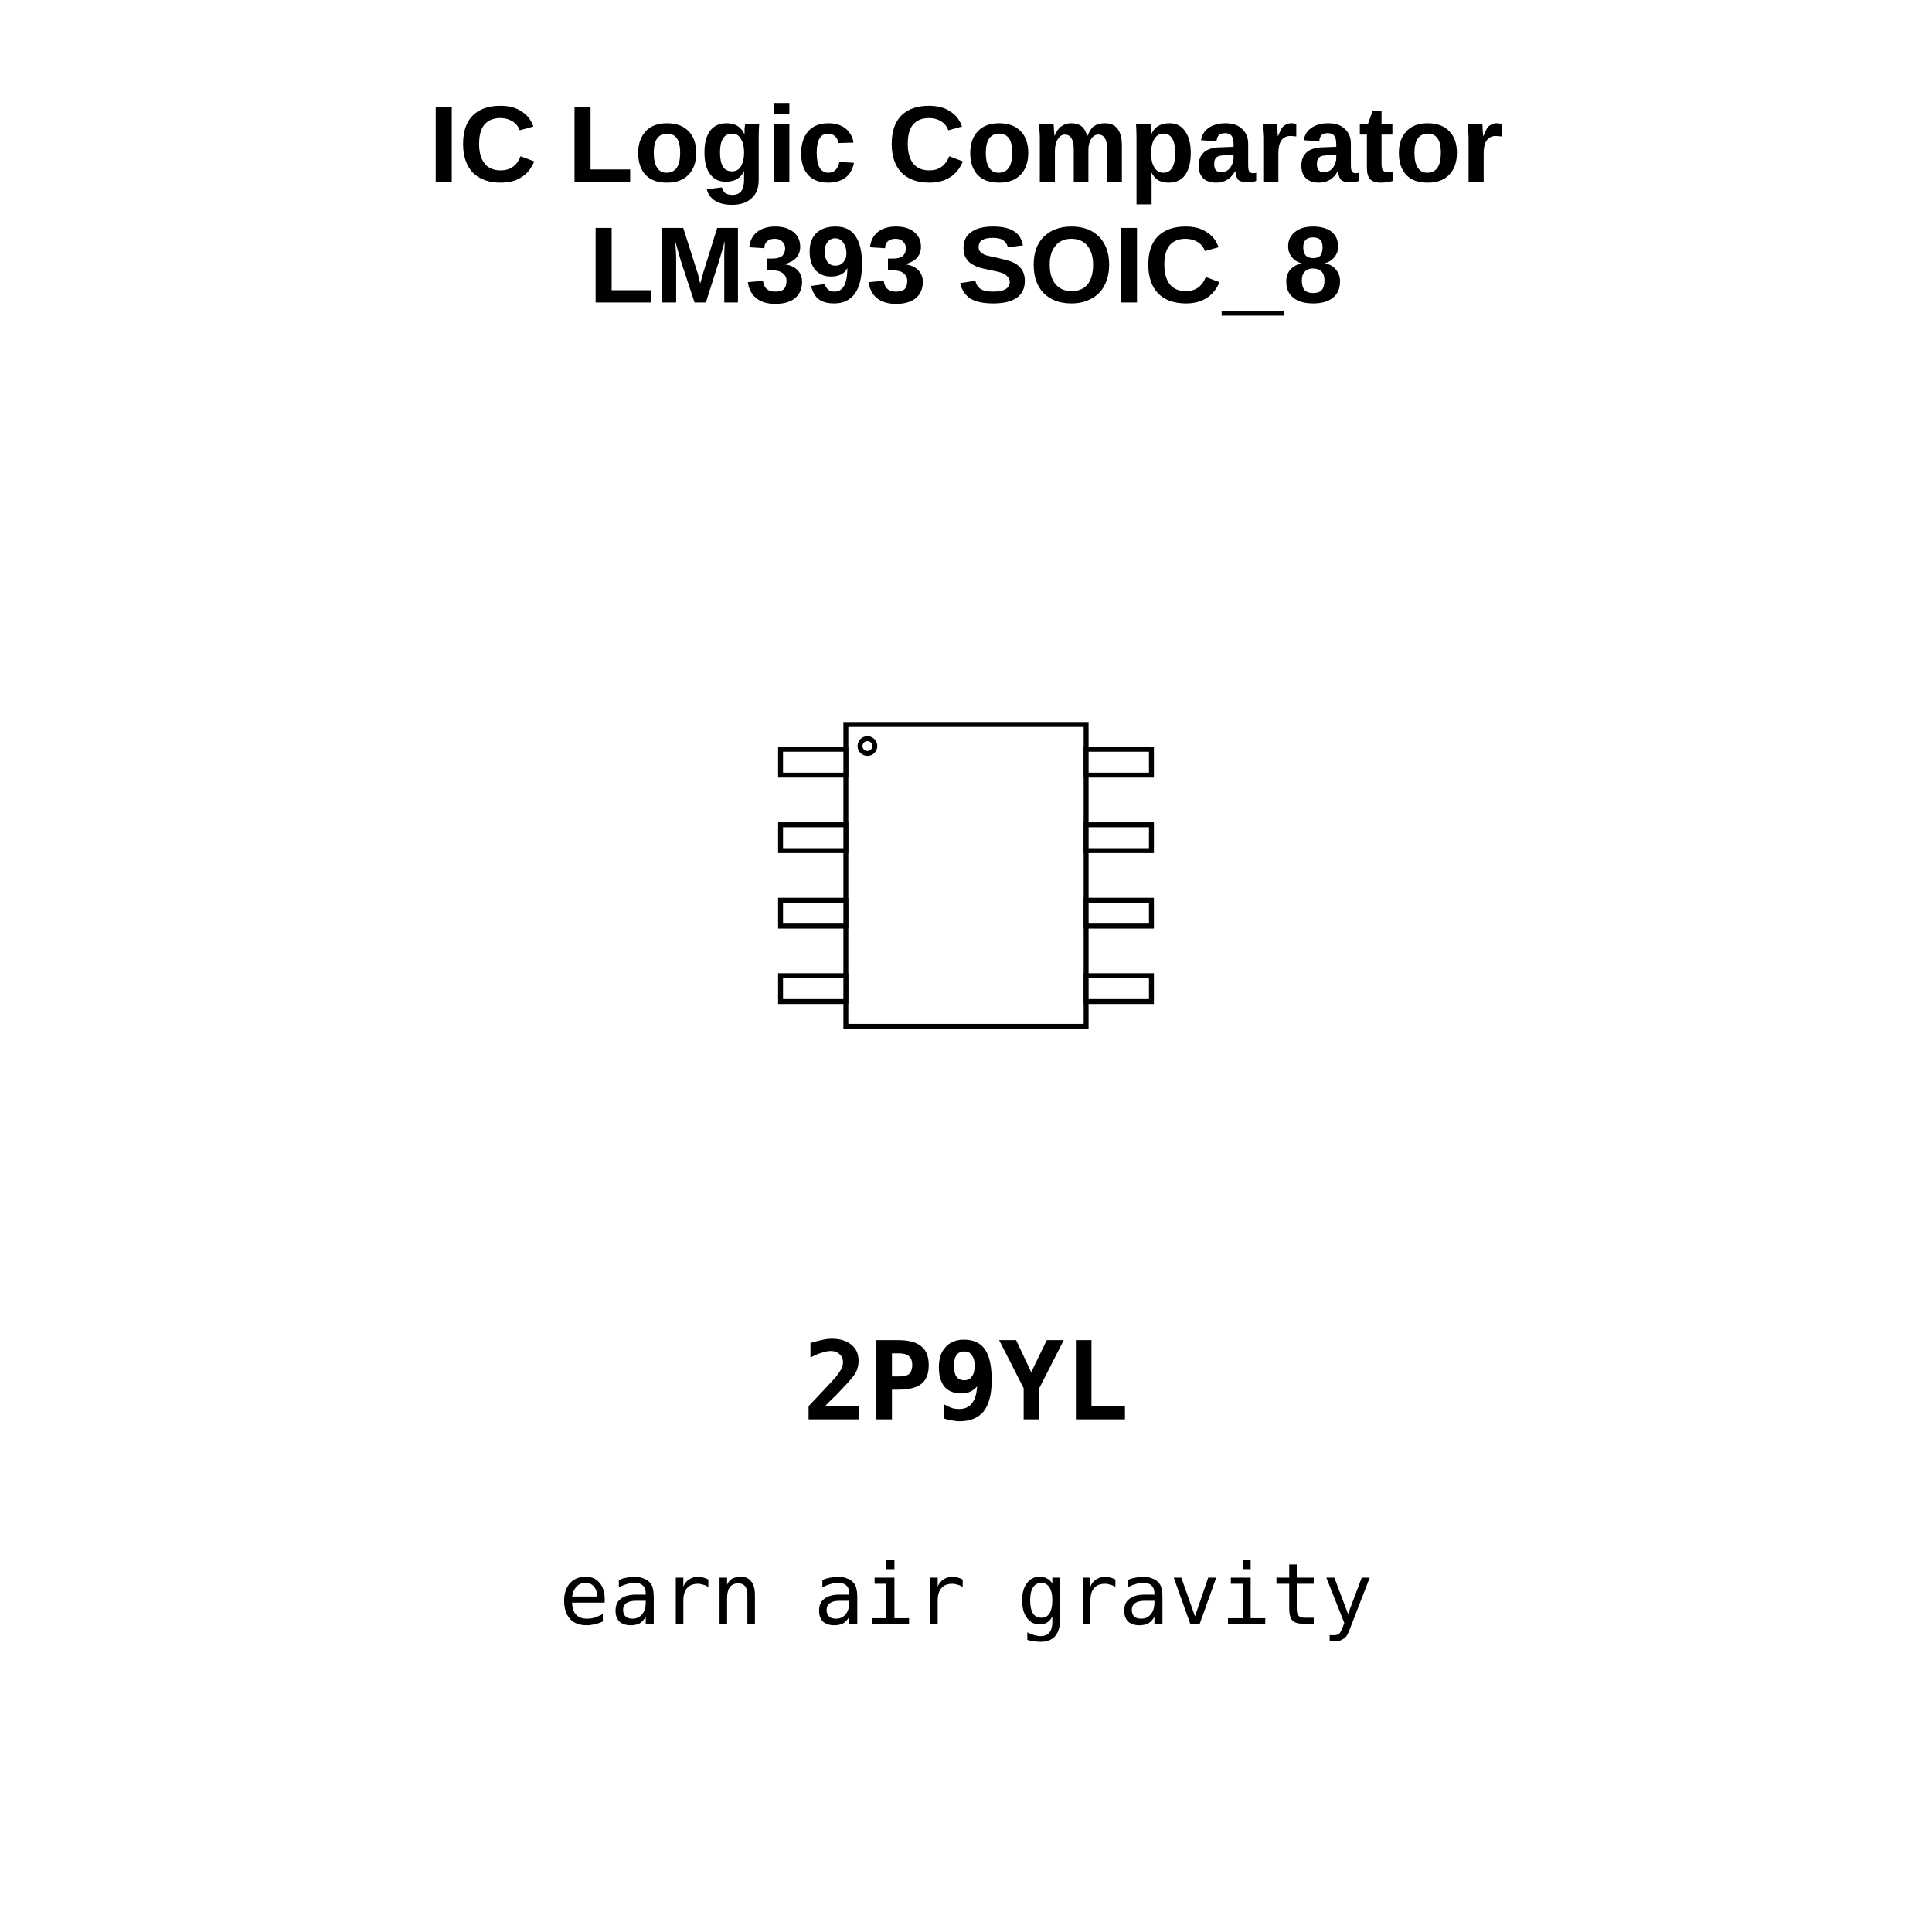
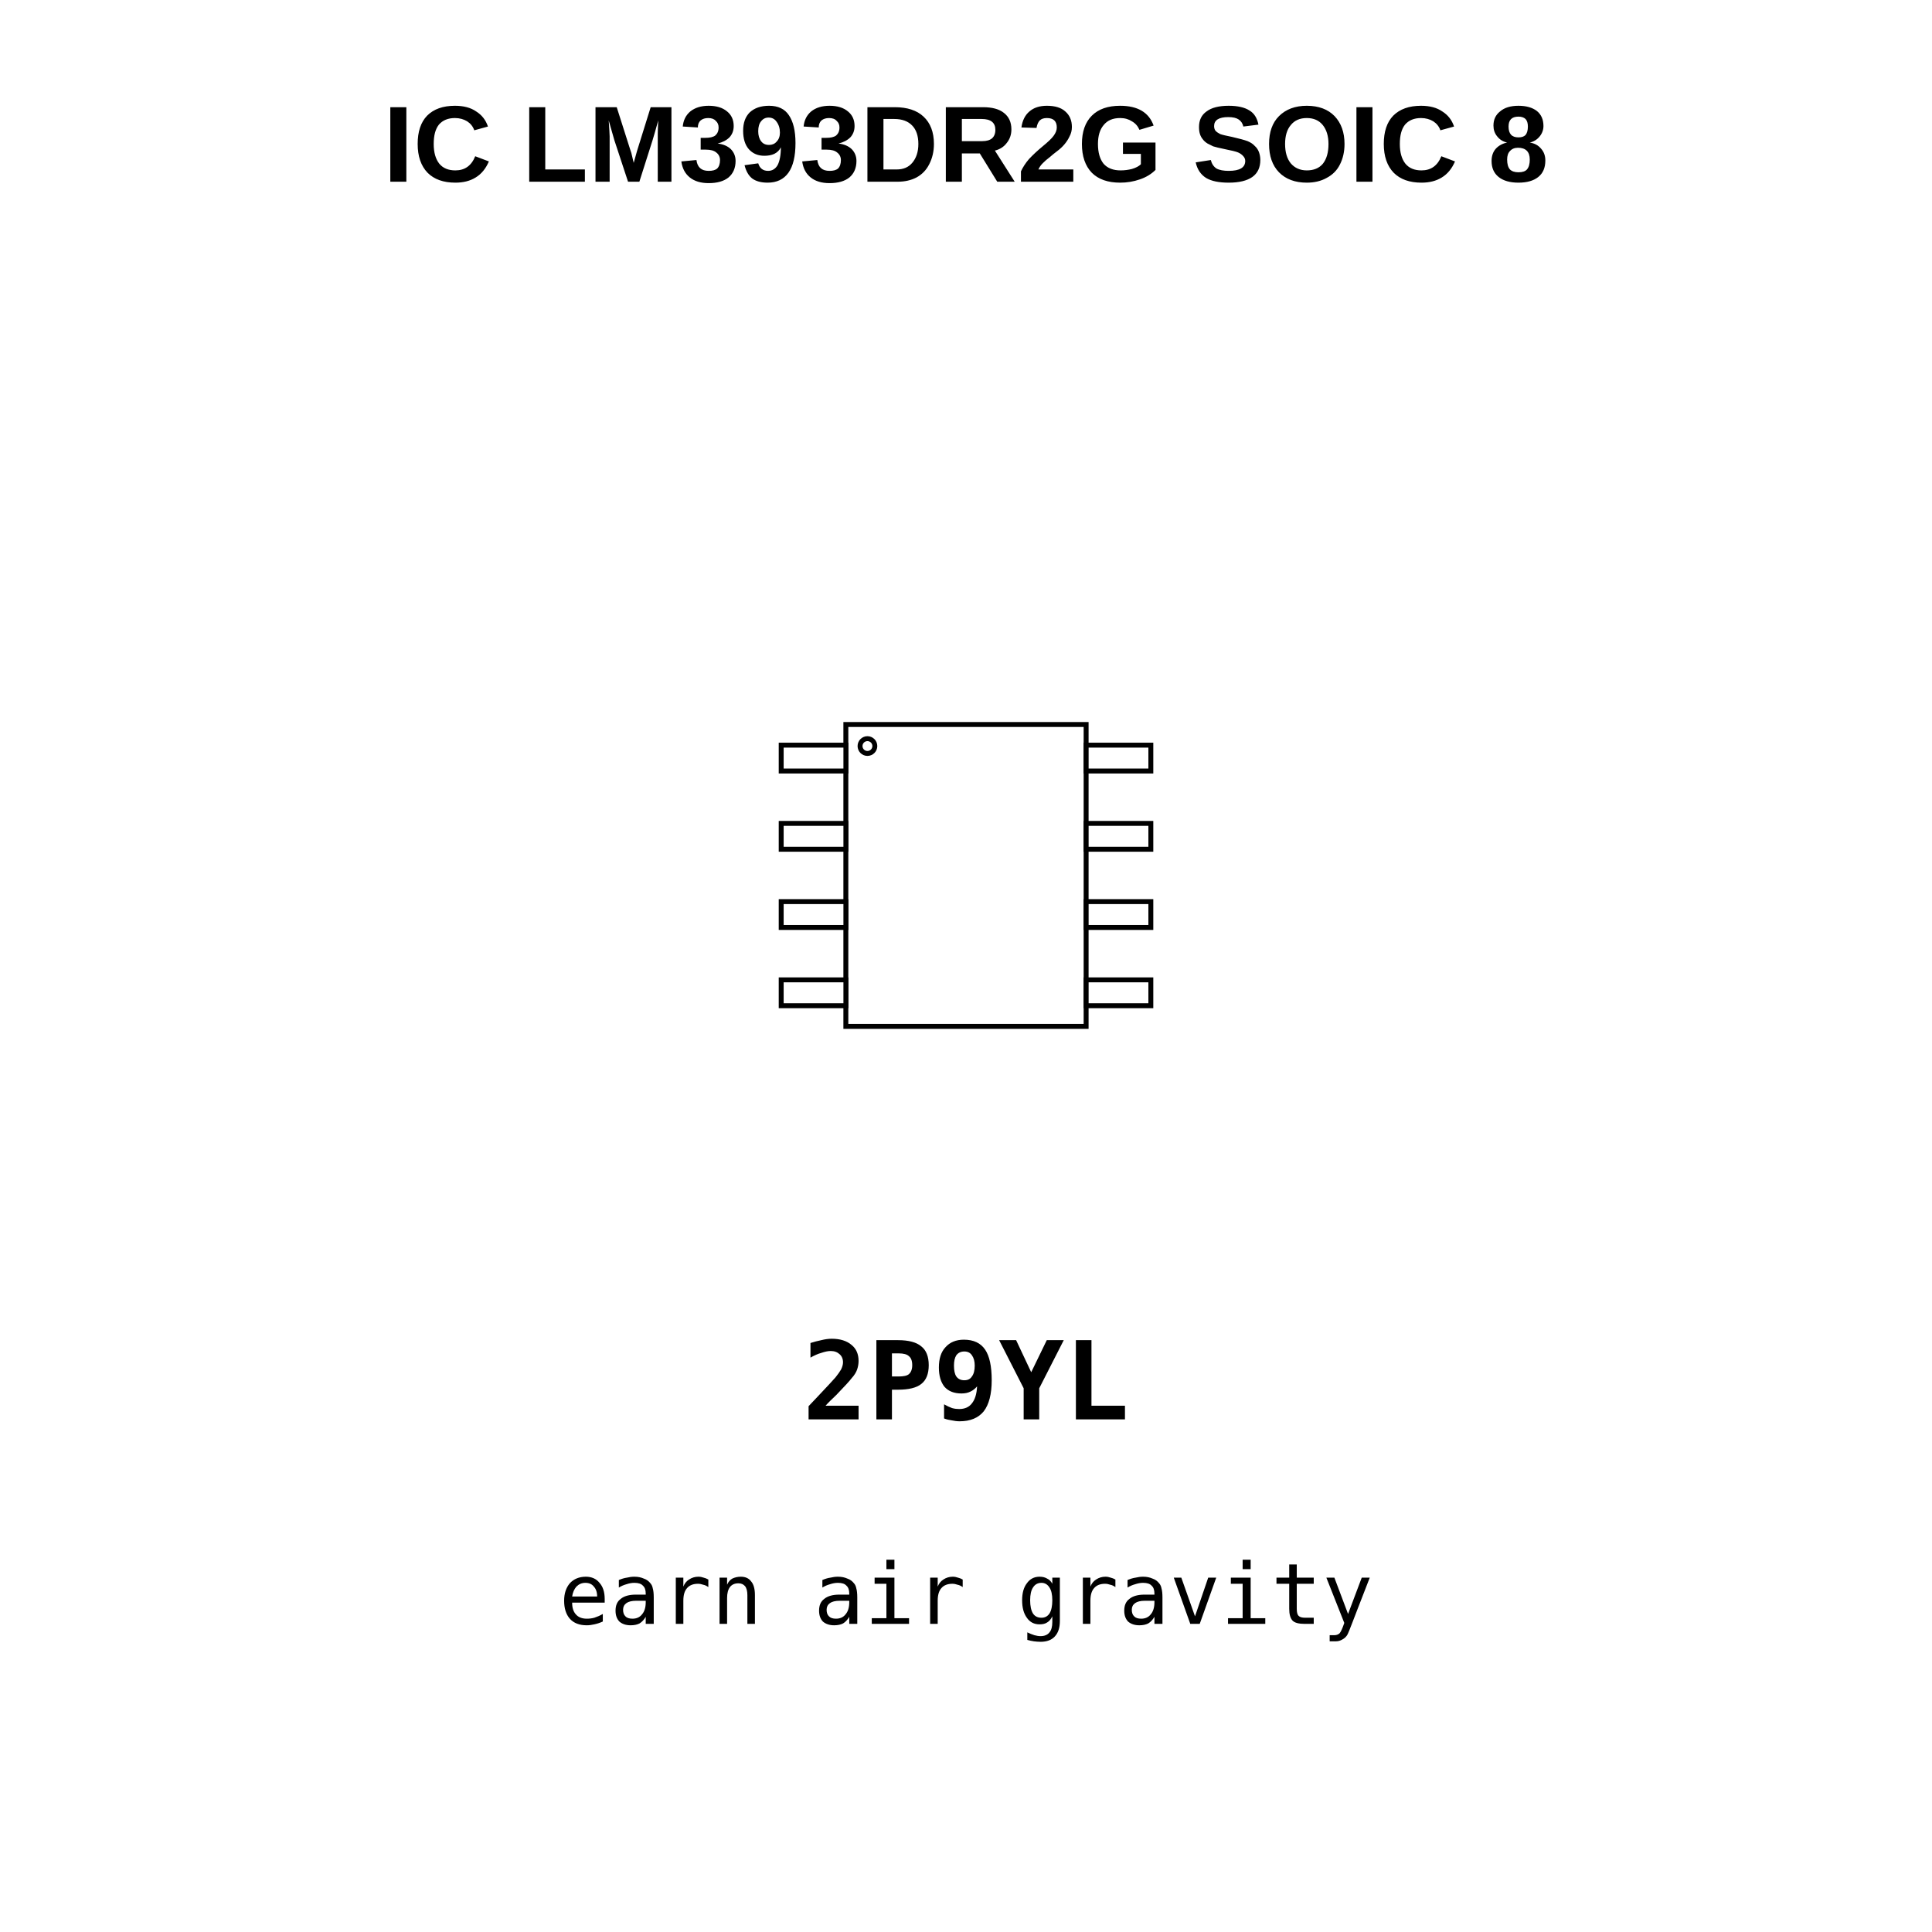
<svg xmlns="http://www.w3.org/2000/svg" width="64mm" height="64mm" viewBox="0 0 64 64">
  <rect x="0" y="0" width="64" height="64" fill="#FFFFFF" stroke="none" />
-   <text x="32" y="5" font-family="Arial, sans-serif" font-size="3.6" font-weight="bold" text-anchor="middle" dominant-baseline="middle" fill="#000000">IC Logic Comparator</text>
-   <text x="32" y="9" font-family="Arial, sans-serif" font-size="3.6" font-weight="bold" text-anchor="middle" dominant-baseline="middle" fill="#000000">LM393 SOIC_8</text>
+   <text x="32" y="5" font-family="Arial, sans-serif" font-size="3.6" font-weight="bold" text-anchor="middle" dominant-baseline="middle" fill="#000000">IC LM393DR2G SOIC 8</text>
  <rect x="28.02" y="24" width="7.959" height="10" fill="#FFFFFF" stroke="#000000" stroke-width="0.163" />
-   <rect x="25.857" y="24.821" width="2.163" height="0.857" fill="#FFFFFF" stroke="#000000" stroke-width="0.163" />
-   <rect x="35.98" y="24.821" width="2.163" height="0.857" fill="#FFFFFF" stroke="#000000" stroke-width="0.163" />
-   <rect x="25.857" y="27.321" width="2.163" height="0.857" fill="#FFFFFF" stroke="#000000" stroke-width="0.163" />
-   <rect x="35.98" y="27.321" width="2.163" height="0.857" fill="#FFFFFF" stroke="#000000" stroke-width="0.163" />
-   <rect x="25.857" y="29.821" width="2.163" height="0.857" fill="#FFFFFF" stroke="#000000" stroke-width="0.163" />
-   <rect x="35.98" y="29.821" width="2.163" height="0.857" fill="#FFFFFF" stroke="#000000" stroke-width="0.163" />
-   <rect x="25.857" y="32.321" width="2.163" height="0.857" fill="#FFFFFF" stroke="#000000" stroke-width="0.163" />
-   <rect x="35.98" y="32.321" width="2.163" height="0.857" fill="#FFFFFF" stroke="#000000" stroke-width="0.163" />
+   <rect x="25.878" y="24.684" width="2.143" height="0.857" fill="#FFFFFF" stroke="#000000" stroke-width="0.163" class="pad" />
+   <rect x="25.878" y="27.276" width="2.143" height="0.857" fill="#FFFFFF" stroke="#000000" stroke-width="0.163" class="pad" />
+   <rect x="25.878" y="29.867" width="2.143" height="0.857" fill="#FFFFFF" stroke="#000000" stroke-width="0.163" class="pad" />
+   <rect x="25.878" y="32.459" width="2.143" height="0.857" fill="#FFFFFF" stroke="#000000" stroke-width="0.163" class="pad" />
+   <rect x="35.98" y="32.459" width="2.143" height="0.857" fill="#FFFFFF" stroke="#000000" stroke-width="0.163" class="pad" />
+   <rect x="35.98" y="29.867" width="2.143" height="0.857" fill="#FFFFFF" stroke="#000000" stroke-width="0.163" class="pad" />
+   <rect x="35.98" y="27.276" width="2.143" height="0.857" fill="#FFFFFF" stroke="#000000" stroke-width="0.163" class="pad" />
+   <rect x="35.98" y="24.684" width="2.143" height="0.857" fill="#FFFFFF" stroke="#000000" stroke-width="0.163" class="pad" />
  <circle cx="28.735" cy="24.714" r="0.245" fill="#FFFFFF" stroke="#000000" stroke-width="0.163" />
  <text x="32" y="46" font-family="Consolas, monospace" font-size="3.6" font-weight="bold" text-anchor="middle" dominant-baseline="middle" fill="#000000">2P9YL</text>
  <text x="32" y="53" font-family="Consolas, monospace" font-size="2.8" text-anchor="middle" dominant-baseline="middle" fill="#000000">earn air gravity</text>
</svg>
